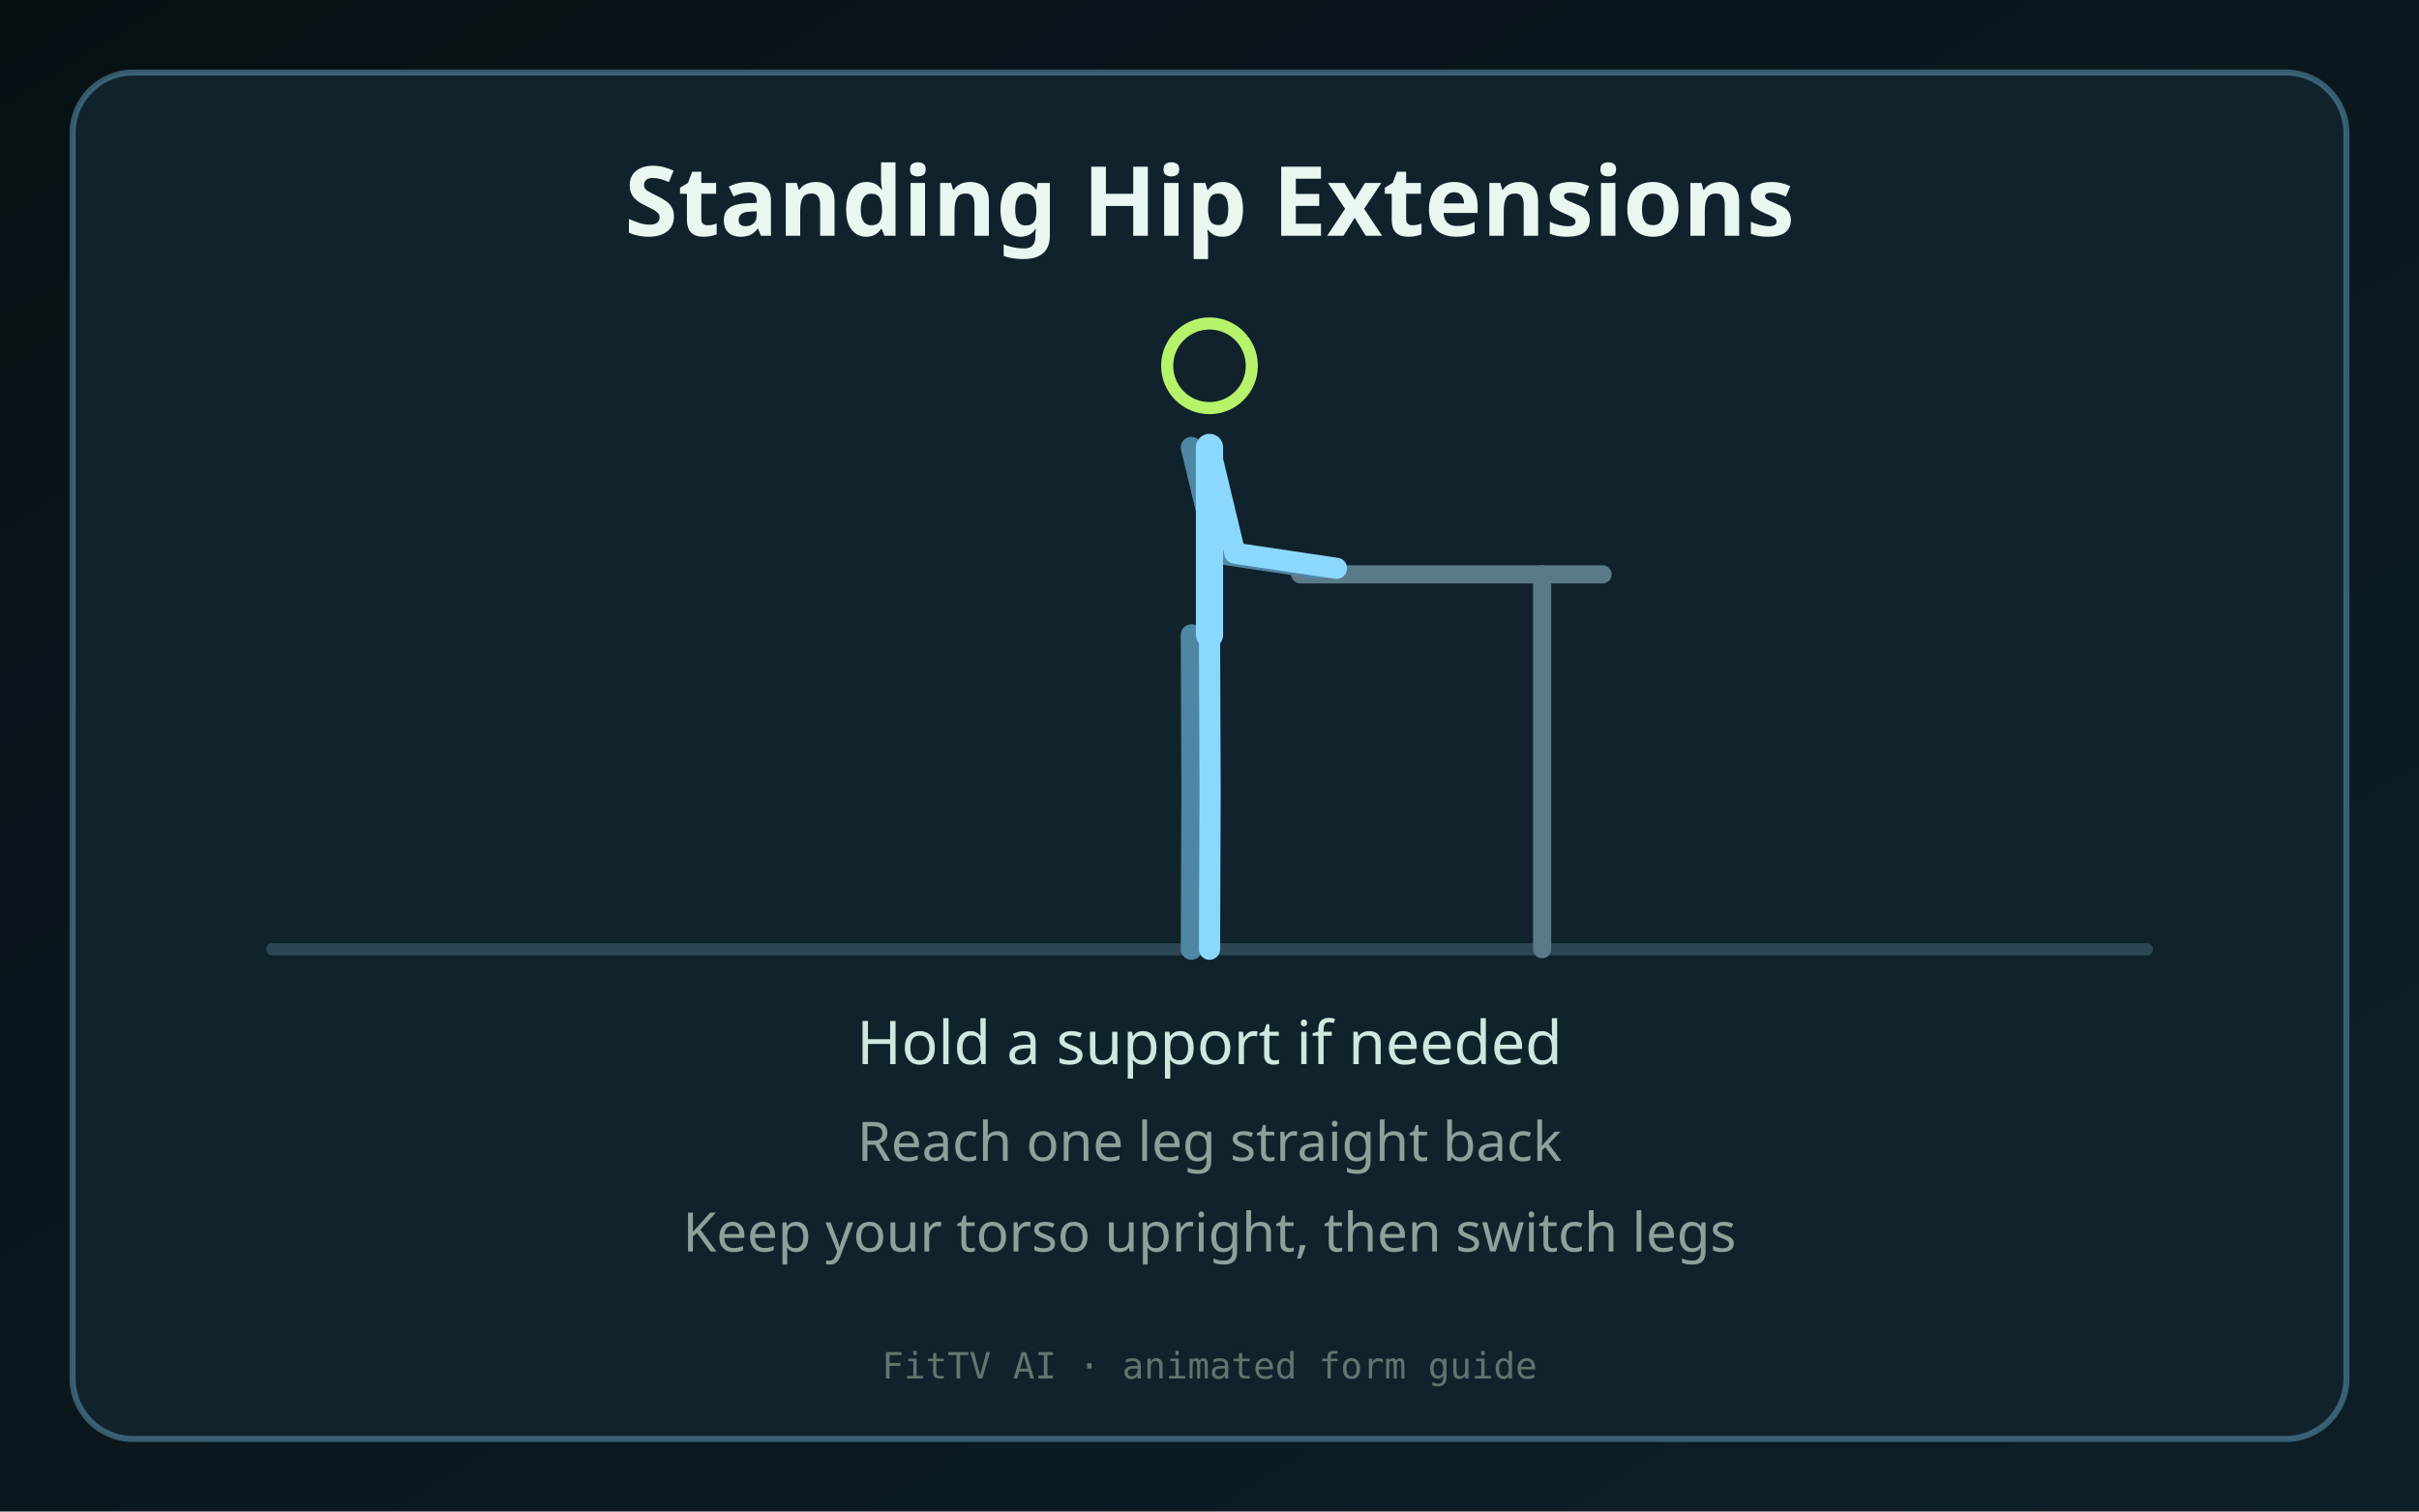
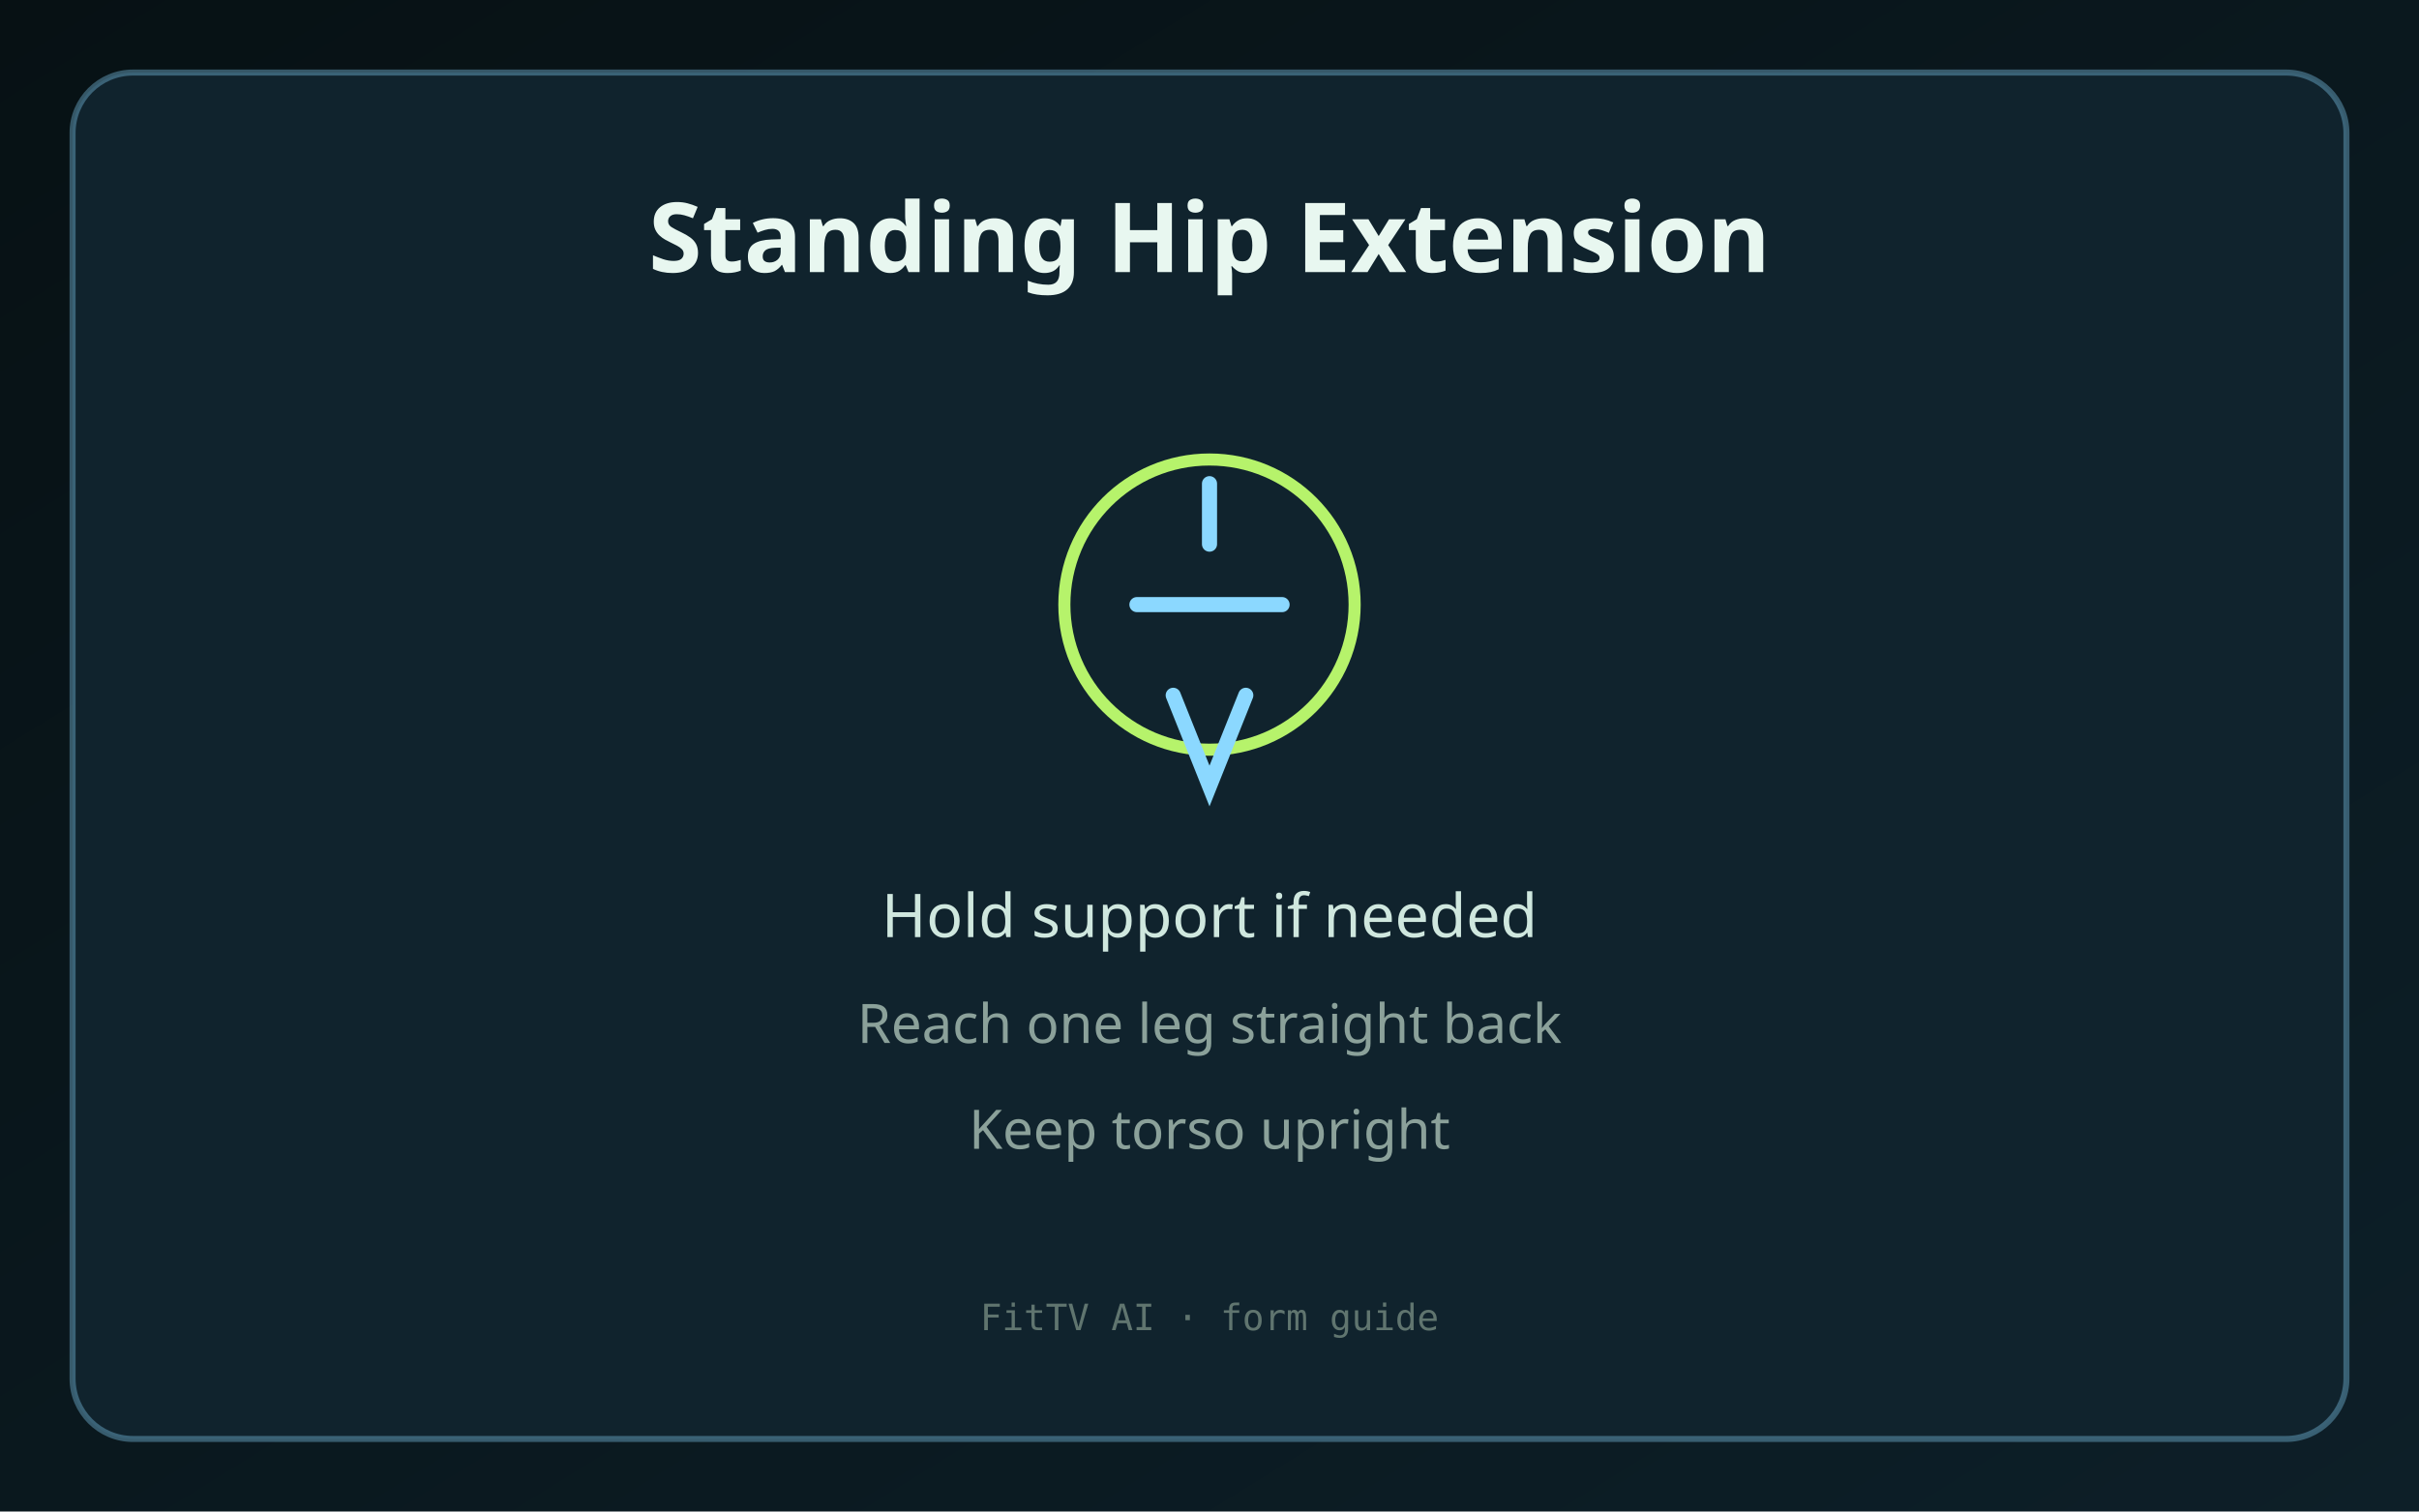
- <svg xmlns="http://www.w3.org/2000/svg" width="800" height="500" viewBox="0 0 800 500" role="img" aria-label="Standing Hip Extensions animated demonstration">
+ <svg xmlns="http://www.w3.org/2000/svg" width="800" height="500" viewBox="0 0 800 500">
  <defs>
    <linearGradient id="bg" x1="0" y1="0" x2="1" y2="1">
      <stop offset="0%" stop-color="#071114" />
      <stop offset="100%" stop-color="#0d1f28" />
    </linearGradient>
  </defs>
  <rect width="800" height="500" fill="url(#bg)" />
  <rect x="24" y="24" width="752" height="452" rx="20" fill="#10232d" stroke="#8bd8ff" stroke-opacity="0.35" stroke-width="2" />
-   <text x="400" y="78" text-anchor="middle" fill="#e8f7f0" font-family="Segoe UI, system-ui, sans-serif" font-size="32" font-weight="700">Standing Hip Extensions</text>
-   <line x1="90" y1="314" x2="710" y2="314" stroke="#2c4654" stroke-width="4" stroke-linecap="round" />
-   <g stroke="#5b7a88" stroke-width="6" stroke-linecap="round">
-     <line x1="430" y1="190" x2="530" y2="190" />
-     <line x1="510" y1="190" x2="510" y2="314" />
-   </g>
-   <path d="M394.0 210.0 L394.2 262.0 L394.0 314.0" fill="none" stroke="#4f86a3" stroke-width="7" stroke-linecap="round" stroke-linejoin="round">
-     <animate attributeName="d" values="M394.0 210.0 L394.2 262.0 L394.0 314.0;M394.0 210.0 L366.4 254.1 L338.9 298.2;M394.0 210.0 L366.4 254.1 L338.9 298.2;M394.0 210.0 L394.2 262.0 L394.0 314.0;M394.0 210.0 L394.2 262.0 L394.0 314.0;M394.0 210.0 L394.2 262.0 L394.0 314.0;M394.0 210.0 L394.2 262.0 L394.0 314.0" dur="5.6s" repeatCount="indefinite" calcMode="spline" keyTimes="0.000;0.140;0.330;0.500;0.640;0.830;1.000" keySplines="0.45 0 0.55 1;0.45 0 0.55 1;0.45 0 0.55 1;0.45 0 0.55 1;0.45 0 0.55 1;0.45 0 0.55 1" />
-   </path>
-   <path d="M394.0 148.0 L402.4 183.0 L436.0 188.0" fill="none" stroke="#4f86a3" stroke-width="7" stroke-linecap="round" stroke-linejoin="round">
-     <animate attributeName="d" values="M394.0 148.0 L402.4 183.0 L436.0 188.0;M394.0 148.0 L402.4 183.0 L436.0 188.0;M394.0 148.0 L402.4 183.0 L436.0 188.0;M394.0 148.0 L402.4 183.0 L436.0 188.0;M394.0 148.0 L402.4 183.0 L436.0 188.0;M394.0 148.0 L402.4 183.0 L436.0 188.0;M394.0 148.0 L402.4 183.0 L436.0 188.0" dur="5.6s" repeatCount="indefinite" calcMode="spline" keyTimes="0.000;0.140;0.330;0.500;0.640;0.830;1.000" keySplines="0.45 0 0.55 1;0.45 0 0.55 1;0.45 0 0.55 1;0.45 0 0.55 1;0.45 0 0.55 1;0.45 0 0.55 1" />
-   </path>
-   <path d="M400.0 148.0 L400.0 210.0" fill="none" stroke="#8bd8ff" stroke-width="9" stroke-linecap="round" stroke-linejoin="round">
-     <animate attributeName="d" values="M400.0 148.0 L400.0 210.0;M400.0 148.0 L400.0 210.0;M400.0 148.0 L400.0 210.0;M400.0 148.0 L400.0 210.0;M400.0 148.0 L400.0 210.0;M400.0 148.0 L400.0 210.0;M400.0 148.0 L400.0 210.0" dur="5.6s" repeatCount="indefinite" calcMode="spline" keyTimes="0.000;0.140;0.330;0.500;0.640;0.830;1.000" keySplines="0.45 0 0.55 1;0.45 0 0.55 1;0.45 0 0.55 1;0.45 0 0.55 1;0.45 0 0.55 1;0.45 0 0.55 1" />
-   </path>
-   <path d="M400.0 210.0 L400.2 262.0 L400.0 314.0" fill="none" stroke="#8bd8ff" stroke-width="7" stroke-linecap="round" stroke-linejoin="round">
-     <animate attributeName="d" values="M400.0 210.0 L400.2 262.0 L400.0 314.0;M400.0 210.0 L400.2 262.0 L400.0 314.0;M400.0 210.0 L400.2 262.0 L400.0 314.0;M400.0 210.0 L400.2 262.0 L400.0 314.0;M400.0 210.0 L372.4 254.1 L344.9 298.2;M400.0 210.0 L372.4 254.1 L344.9 298.2;M400.0 210.0 L400.2 262.0 L400.0 314.0" dur="5.6s" repeatCount="indefinite" calcMode="spline" keyTimes="0.000;0.140;0.330;0.500;0.640;0.830;1.000" keySplines="0.45 0 0.55 1;0.45 0 0.55 1;0.45 0 0.55 1;0.45 0 0.55 1;0.45 0 0.55 1;0.45 0 0.55 1" />
-   </path>
-   <path d="M400.0 148.0 L408.4 183.0 L442.0 188.0" fill="none" stroke="#8bd8ff" stroke-width="7" stroke-linecap="round" stroke-linejoin="round">
-     <animate attributeName="d" values="M400.0 148.0 L408.4 183.0 L442.0 188.0;M400.0 148.0 L408.4 183.0 L442.0 188.0;M400.0 148.0 L408.4 183.0 L442.0 188.0;M400.0 148.0 L408.4 183.0 L442.0 188.0;M400.0 148.0 L408.4 183.0 L442.0 188.0;M400.0 148.0 L408.4 183.0 L442.0 188.0;M400.0 148.0 L408.4 183.0 L442.0 188.0" dur="5.6s" repeatCount="indefinite" calcMode="spline" keyTimes="0.000;0.140;0.330;0.500;0.640;0.830;1.000" keySplines="0.45 0 0.55 1;0.45 0 0.55 1;0.45 0 0.55 1;0.45 0 0.55 1;0.45 0 0.55 1;0.45 0 0.55 1" />
-   </path>
-   <circle cx="400.0" cy="121.0" r="14" fill="#10232d" stroke="#b6f36b" stroke-width="4">
-     <animate attributeName="cx" values="400.0;400.0;400.0;400.0;400.0;400.0;400.0" dur="5.6s" repeatCount="indefinite" calcMode="spline" keyTimes="0.000;0.140;0.330;0.500;0.640;0.830;1.000" keySplines="0.45 0 0.55 1;0.45 0 0.55 1;0.45 0 0.55 1;0.45 0 0.55 1;0.45 0 0.55 1;0.45 0 0.55 1" />
-     <animate attributeName="cy" values="121.0;121.0;121.0;121.0;121.0;121.0;121.0" dur="5.6s" repeatCount="indefinite" calcMode="spline" keyTimes="0.000;0.140;0.330;0.500;0.640;0.830;1.000" keySplines="0.45 0 0.55 1;0.45 0 0.55 1;0.45 0 0.55 1;0.45 0 0.55 1;0.45 0 0.55 1;0.45 0 0.55 1" />
-   </circle>
-   <text x="400" y="352" text-anchor="middle" fill="#cfe7de" font-family="Segoe UI, system-ui, sans-serif" font-size="20">Hold a support if needed</text>
-   <text x="400" y="384" text-anchor="middle" fill="#8ba19a" font-family="Segoe UI, system-ui, sans-serif" font-size="18">Reach one leg straight back</text>
-   <text x="400" y="414" text-anchor="middle" fill="#8ba19a" font-family="Segoe UI, system-ui, sans-serif" font-size="18">Keep your torso upright, then switch legs</text>
-   <text x="400" y="456" text-anchor="middle" fill="#60756f" font-family="ui-monospace, monospace" font-size="12">FitTV AI · animated form guide</text>
+   <text x="400" y="90" text-anchor="middle" fill="#e8f7f0" font-family="Segoe UI, system-ui, sans-serif" font-size="32" font-weight="700">Standing Hip Extension</text>
+   <circle cx="400" cy="200" r="48" fill="none" stroke="#b6f36b" stroke-width="4" />
+   <path d="M400 160 v20 M376 200 h48 M388 230 l12 30 12-30" fill="none" stroke="#8bd8ff" stroke-width="5" stroke-linecap="round" />
+   <text x="400" y="310" text-anchor="middle" fill="#cfe7de" font-family="Segoe UI, system-ui, sans-serif" font-size="20">Hold support if needed</text>
+   <text x="400" y="345" text-anchor="middle" fill="#8ba19a" font-family="Segoe UI, system-ui, sans-serif" font-size="18">Reach one leg straight back</text>
+   <text x="400" y="380" text-anchor="middle" fill="#8ba19a" font-family="Segoe UI, system-ui, sans-serif" font-size="18">Keep torso upright</text>
+   <text x="400" y="440" text-anchor="middle" fill="#60756f" font-family="ui-monospace, monospace" font-size="12">FitTV AI · form guide</text>
</svg>
